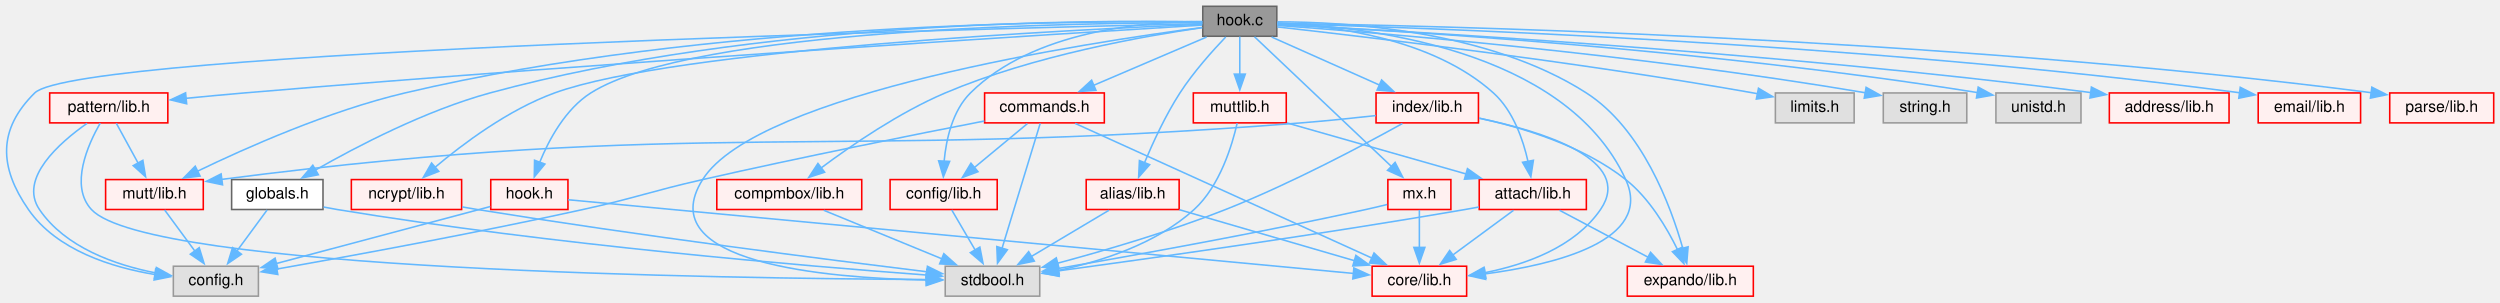
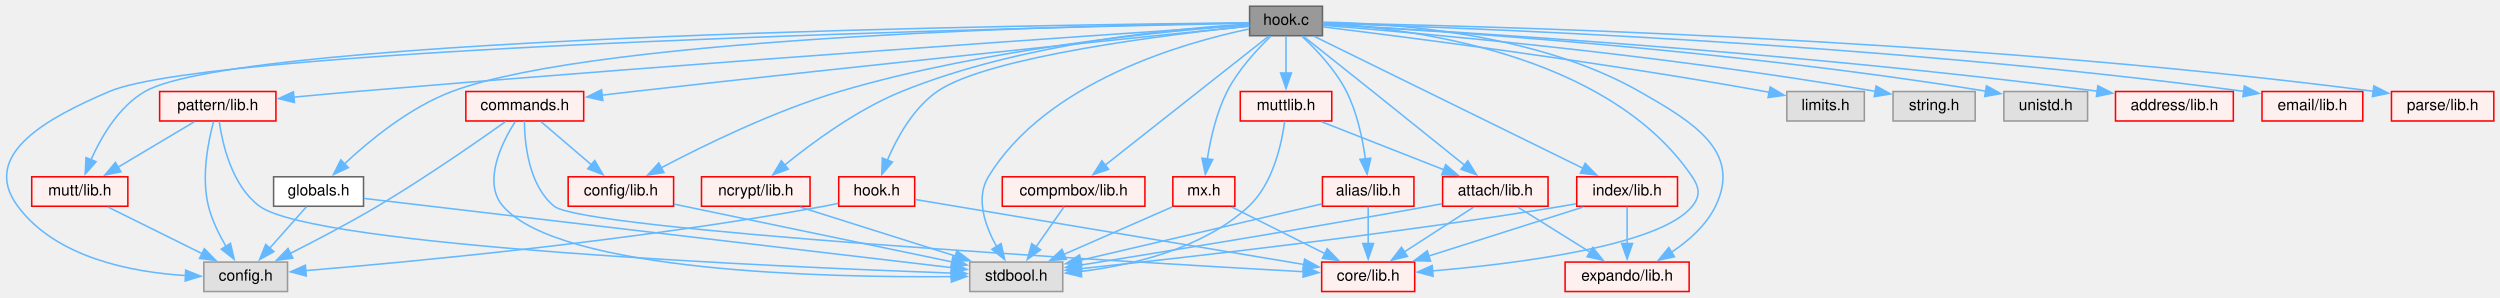
- <svg xmlns="http://www.w3.org/2000/svg" xmlns:xlink="http://www.w3.org/1999/xlink" width="1587pt" height="192pt" viewBox="0.00 0.00 1587.04 192.00">
+ <svg xmlns="http://www.w3.org/2000/svg" xmlns:xlink="http://www.w3.org/1999/xlink" width="1612pt" height="192pt" viewBox="0.00 0.00 1612.46 192.00">
  <g id="graph0" class="graph" transform="scale(1 1) rotate(0) translate(4 188)">
    <g id="node1" class="node">
      <g id="a_node1">
        <a xlink:title="Parse and execute user-defined hooks.">
-           <polygon fill="#999999" stroke="#666666" points="806.54,-184 759.54,-184 759.54,-165 806.54,-165 806.54,-184" />
-           <text text-anchor="middle" x="783.04" y="-172" font-family="Helvetica,sans-Serif" font-size="10.00">hook.c</text>
+           <polygon fill="#999999" stroke="#666666" points="848.96,-184 801.96,-184 801.96,-165 848.96,-165 848.96,-184" />
+           <text text-anchor="middle" x="825.46" y="-172" font-family="Helvetica,sans-Serif" font-size="10.00">hook.c</text>
        </a>
      </g>
    </g>
    <g id="node2" class="node">
      <g id="a_node2">
        <a xlink:title=" ">
-           <polygon fill="#e0e0e0" stroke="#999999" points="160.04,-19 106.04,-19 106.04,0 160.04,0 160.04,-19" />
-           <text text-anchor="middle" x="133.04" y="-7" font-family="Helvetica,sans-Serif" font-size="10.00">config.h</text>
+           <polygon fill="#e0e0e0" stroke="#999999" points="181.46,-19 127.46,-19 127.46,0 181.46,0 181.46,-19" />
+           <text text-anchor="middle" x="154.46" y="-7" font-family="Helvetica,sans-Serif" font-size="10.00">config.h</text>
        </a>
      </g>
    </g>
    <g id="edge1" class="edge">
-       <path fill="none" stroke="#63b8ff" d="M759.39,-172.99C633.33,-170.18 45.11,-155.67 18.04,-129 -5.41,-105.88 -4.73,-82.06 14.04,-55 32.03,-29.07 67.08,-18.23 94.5,-13.7" />
-       <polygon fill="#63b8ff" stroke="#63b8ff" points="94.8,-17.19 104.21,-12.34 93.82,-10.26 94.8,-17.19" />
+       <path fill="none" stroke="#63b8ff" d="M801.5,-173.06C680.04,-170.69 135.4,-158.51 66.46,-129 27.79,-112.45 -17.6,-88.78 7.46,-55 32.23,-21.62 81.34,-12.39 115.96,-10.28" />
+       <polygon fill="#63b8ff" stroke="#63b8ff" points="115.74,-13.79 125.58,-9.87 115.44,-6.8 115.74,-13.79" />
    </g>
    <g id="node3" class="node">
      <g id="a_node3">
        <a xlink:title=" ">
-           <polygon fill="#e0e0e0" stroke="#999999" points="1173.04,-129 1123.04,-129 1123.04,-110 1173.04,-110 1173.04,-129" />
-           <text text-anchor="middle" x="1148.04" y="-117" font-family="Helvetica,sans-Serif" font-size="10.00">limits.h</text>
+           <polygon fill="#e0e0e0" stroke="#999999" points="1198.46,-129 1148.46,-129 1148.46,-110 1198.46,-110 1198.46,-129" />
+           <text text-anchor="middle" x="1173.46" y="-117" font-family="Helvetica,sans-Serif" font-size="10.00">limits.h</text>
        </a>
      </g>
    </g>
    <g id="edge2" class="edge">
-       <path fill="none" stroke="#63b8ff" d="M806.87,-170.9C860.85,-164.87 996.55,-148.91 1109.04,-129 1110.03,-128.83 1111.03,-128.64 1112.03,-128.46" />
-       <polygon fill="#63b8ff" stroke="#63b8ff" points="1112.32,-131.97 1121.44,-126.58 1110.95,-125.1 1112.32,-131.97" />
+       <path fill="none" stroke="#63b8ff" d="M849.2,-170.67C901.12,-164.35 1028.59,-148.14 1134.46,-129 1135.45,-128.82 1136.44,-128.64 1137.45,-128.45" />
+       <polygon fill="#63b8ff" stroke="#63b8ff" points="1137.74,-131.96 1146.86,-126.55 1136.36,-125.1 1137.74,-131.96" />
    </g>
    <g id="node4" class="node">
      <g id="a_node4">
        <a xlink:title=" ">
-           <polygon fill="#e0e0e0" stroke="#999999" points="656.04,-19 596.04,-19 596.04,0 656.04,0 656.04,-19" />
-           <text text-anchor="middle" x="626.04" y="-7" font-family="Helvetica,sans-Serif" font-size="10.00">stdbool.h</text>
+           <polygon fill="#e0e0e0" stroke="#999999" points="681.46,-19 621.46,-19 621.46,0 681.46,0 681.46,-19" />
+           <text text-anchor="middle" x="651.46" y="-7" font-family="Helvetica,sans-Serif" font-size="10.00">stdbool.h</text>
        </a>
      </g>
    </g>
    <g id="edge3" class="edge">
-       <path fill="none" stroke="#63b8ff" d="M759.12,-170.56C687.38,-161.17 476.86,-129.24 442.04,-74 408.63,-20.98 520.19,-11.45 584.22,-10.23" />
-       <polygon fill="#63b8ff" stroke="#63b8ff" points="584.1,-13.73 594.06,-10.11 584.02,-6.73 584.1,-13.73" />
+       <path fill="none" stroke="#63b8ff" d="M801.48,-169.29C758.8,-160.37 670.62,-135.11 633.46,-74 625.01,-60.09 631.47,-42.07 638.91,-28.78" />
+       <polygon fill="#63b8ff" stroke="#63b8ff" points="641.69,-30.93 644.01,-20.59 635.75,-27.23 641.69,-30.93" />
    </g>
    <g id="node5" class="node">
      <g id="a_node5">
        <a xlink:title=" ">
-           <polygon fill="#e0e0e0" stroke="#999999" points="1244.54,-129 1191.54,-129 1191.54,-110 1244.54,-110 1244.54,-129" />
-           <text text-anchor="middle" x="1218.04" y="-117" font-family="Helvetica,sans-Serif" font-size="10.00">string.h</text>
+           <polygon fill="#e0e0e0" stroke="#999999" points="1269.96,-129 1216.96,-129 1216.96,-110 1269.96,-110 1269.96,-129" />
+           <text text-anchor="middle" x="1243.46" y="-117" font-family="Helvetica,sans-Serif" font-size="10.00">string.h</text>
        </a>
      </g>
    </g>
    <g id="edge4" class="edge">
-       <path fill="none" stroke="#63b8ff" d="M807.02,-171.84C867.73,-167.43 1032.59,-154.11 1180.32,-129.08" />
-       <polygon fill="#63b8ff" stroke="#63b8ff" points="1180.63,-132.57 1189.89,-127.43 1179.44,-125.68 1180.63,-132.57" />
+       <path fill="none" stroke="#63b8ff" d="M849.29,-171.69C908.06,-167.02 1064.75,-153.35 1205.81,-129.08" />
+       <polygon fill="#63b8ff" stroke="#63b8ff" points="1206.06,-132.59 1215.31,-127.42 1204.85,-125.69 1206.06,-132.59" />
    </g>
    <g id="node6" class="node">
      <g id="a_node6">
        <a xlink:title=" ">
-           <polygon fill="#e0e0e0" stroke="#999999" points="1317.04,-129 1263.04,-129 1263.04,-110 1317.04,-110 1317.04,-129" />
-           <text text-anchor="middle" x="1290.04" y="-117" font-family="Helvetica,sans-Serif" font-size="10.00">unistd.h</text>
+           <polygon fill="#e0e0e0" stroke="#999999" points="1342.46,-129 1288.46,-129 1288.46,-110 1342.46,-110 1342.46,-129" />
+           <text text-anchor="middle" x="1315.46" y="-117" font-family="Helvetica,sans-Serif" font-size="10.00">unistd.h</text>
        </a>
      </g>
    </g>
    <g id="edge5" class="edge">
-       <path fill="none" stroke="#63b8ff" d="M806.96,-172.41C874.97,-169.05 1075.39,-157.46 1251.32,-129.23" />
-       <polygon fill="#63b8ff" stroke="#63b8ff" points="1251.8,-132.7 1261.11,-127.63 1250.68,-125.79 1251.8,-132.7" />
+       <path fill="none" stroke="#63b8ff" d="M849.24,-172.3C915.45,-168.71 1107.68,-156.68 1276.91,-129.21" />
+       <polygon fill="#63b8ff" stroke="#63b8ff" points="1277.23,-132.71 1286.53,-127.63 1276.09,-125.8 1277.23,-132.71" />
    </g>
    <g id="node7" class="node">
      <g id="a_node7">
        <a xlink:href="mutt_2lib_8h.html" target="_top" xlink:title="Convenience wrapper for the library headers.">
-           <polygon fill="#fff0f0" stroke="red" points="125.04,-74 63.04,-74 63.04,-55 125.04,-55 125.04,-74" />
-           <text text-anchor="middle" x="94.04" y="-62" font-family="Helvetica,sans-Serif" font-size="10.00">mutt/lib.h</text>
+           <polygon fill="#fff0f0" stroke="red" points="78.46,-74 16.46,-74 16.46,-55 78.46,-55 78.46,-74" />
+           <text text-anchor="middle" x="47.46" y="-62" font-family="Helvetica,sans-Serif" font-size="10.00">mutt/lib.h</text>
        </a>
      </g>
    </g>
    <g id="edge6" class="edge">
-       <path fill="none" stroke="#63b8ff" d="M759.14,-173.98C683.69,-174.99 444.24,-174.14 253.04,-129 204.91,-117.64 152.18,-94.22 121.16,-79.22" />
-       <polygon fill="#63b8ff" stroke="#63b8ff" points="123.02,-76.23 112.5,-74.96 119.93,-82.51 123.02,-76.23" />
+       <path fill="none" stroke="#63b8ff" d="M801.69,-173.31C682.41,-172.22 152.38,-165.31 89.46,-129 72.66,-119.3 61.32,-99.85 54.7,-85.02" />
+       <polygon fill="#63b8ff" stroke="#63b8ff" points="57.96,-83.75 50.96,-75.79 51.47,-86.38 57.96,-83.75" />
    </g>
    <g id="node8" class="node">
      <g id="a_node8">
        <a xlink:href="address_2lib_8h.html" target="_top" xlink:title="Email Address Handling.">
-           <polygon fill="#fff0f0" stroke="red" points="1411.04,-129 1335.04,-129 1335.04,-110 1411.04,-110 1411.04,-129" />
-           <text text-anchor="middle" x="1373.04" y="-117" font-family="Helvetica,sans-Serif" font-size="10.00">address/lib.h</text>
+           <polygon fill="#fff0f0" stroke="red" points="1436.46,-129 1360.46,-129 1360.46,-110 1436.46,-110 1436.46,-129" />
+           <text text-anchor="middle" x="1398.46" y="-117" font-family="Helvetica,sans-Serif" font-size="10.00">address/lib.h</text>
        </a>
      </g>
    </g>
    <g id="edge8" class="edge">
-       <path fill="none" stroke="#63b8ff" d="M806.95,-172.37C881.66,-168.67 1117.55,-155.67 1323.29,-129.24" />
-       <polygon fill="#63b8ff" stroke="#63b8ff" points="1323.65,-132.72 1333.12,-127.96 1322.75,-125.78 1323.65,-132.72" />
+       <path fill="none" stroke="#63b8ff" d="M849.4,-172.28C922.59,-168.39 1149.97,-155.04 1348.79,-129.23" />
+       <polygon fill="#63b8ff" stroke="#63b8ff" points="1349.07,-132.73 1358.53,-127.95 1348.16,-125.78 1349.07,-132.73" />
    </g>
    <g id="node9" class="node">
      <g id="a_node9">
        <a xlink:href="config_2lib_8h.html" target="_top" xlink:title="Convenience wrapper for the config headers.">
-           <polygon fill="#fff0f0" stroke="red" points="629.04,-74 561.04,-74 561.04,-55 629.04,-55 629.04,-74" />
-           <text text-anchor="middle" x="595.04" y="-62" font-family="Helvetica,sans-Serif" font-size="10.00">config/lib.h</text>
+           <polygon fill="#fff0f0" stroke="red" points="430.46,-74 362.46,-74 362.46,-55 430.46,-55 430.46,-74" />
+           <text text-anchor="middle" x="396.46" y="-62" font-family="Helvetica,sans-Serif" font-size="10.00">config/lib.h</text>
        </a>
      </g>
    </g>
    <g id="edge9" class="edge">
-       <path fill="none" stroke="#63b8ff" d="M759.28,-174.36C722.53,-174.33 651.99,-168.66 612.04,-129 600.64,-117.67 596.64,-99.58 595.34,-85.6" />
-       <polygon fill="#63b8ff" stroke="#63b8ff" points="598.85,-85.56 594.86,-75.74 591.86,-85.9 598.85,-85.56" />
+       <path fill="none" stroke="#63b8ff" d="M801.47,-171.99C751.45,-168.35 632.78,-157.26 537.46,-129 495.65,-116.6 450.13,-94.37 422.44,-79.78" />
+       <polygon fill="#63b8ff" stroke="#63b8ff" points="424.21,-76.76 413.74,-75.13 420.91,-82.93 424.21,-76.76" />
    </g>
    <g id="node10" class="node">
      <g id="a_node10">
        <a xlink:href="email_2lib_8h.html" target="_top" xlink:title="Structs that make up an email.">
-           <polygon fill="#fff0f0" stroke="red" points="1494.54,-129 1429.54,-129 1429.54,-110 1494.54,-110 1494.54,-129" />
-           <text text-anchor="middle" x="1462.04" y="-117" font-family="Helvetica,sans-Serif" font-size="10.00">email/lib.h</text>
+           <polygon fill="#fff0f0" stroke="red" points="1519.96,-129 1454.96,-129 1454.96,-110 1519.96,-110 1519.96,-129" />
+           <text text-anchor="middle" x="1487.46" y="-117" font-family="Helvetica,sans-Serif" font-size="10.00">email/lib.h</text>
        </a>
      </g>
    </g>
    <g id="edge11" class="edge">
-       <path fill="none" stroke="#63b8ff" d="M806.87,-172.95C889.78,-170.81 1173.44,-161.52 1417.86,-129.1" />
-       <polygon fill="#63b8ff" stroke="#63b8ff" points="1418.15,-132.59 1427.6,-127.79 1417.22,-125.65 1418.15,-132.59" />
+       <path fill="none" stroke="#63b8ff" d="M849.23,-172.89C930.61,-170.57 1205.72,-160.84 1443.23,-129.11" />
+       <polygon fill="#63b8ff" stroke="#63b8ff" points="1443.57,-132.6 1453.01,-127.79 1442.64,-125.66 1443.57,-132.6" />
    </g>
    <g id="node11" class="node">
      <g id="a_node11">
        <a xlink:href="core_2lib_8h.html" target="_top" xlink:title="Convenience wrapper for the core headers.">
-           <polygon fill="#fff0f0" stroke="red" points="927.04,-19 867.04,-19 867.04,0 927.04,0 927.04,-19" />
-           <text text-anchor="middle" x="897.04" y="-7" font-family="Helvetica,sans-Serif" font-size="10.00">core/lib.h</text>
+           <polygon fill="#fff0f0" stroke="red" points="908.46,-19 848.46,-19 848.46,0 908.46,0 908.46,-19" />
+           <text text-anchor="middle" x="878.46" y="-7" font-family="Helvetica,sans-Serif" font-size="10.00">core/lib.h</text>
        </a>
      </g>
    </g>
    <g id="edge12" class="edge">
-       <path fill="none" stroke="#63b8ff" d="M806.78,-173.31C860.46,-171.37 989.54,-157.86 1028.04,-74 1045.85,-35.23 983.21,-19.98 938.48,-14.09" />
-       <polygon fill="#63b8ff" stroke="#63b8ff" points="939.12,-10.64 928.77,-12.93 938.29,-17.59 939.12,-10.64" />
+       <path fill="none" stroke="#63b8ff" d="M849.35,-172.88C903.01,-170.05 1032.72,-154.75 1087.46,-74 1092.2,-67.01 1092.77,-61.56 1087.46,-55 1066.8,-29.48 974.79,-17.98 919.97,-13.31" />
+       <polygon fill="#63b8ff" stroke="#63b8ff" points="920.31,-9.82 910.06,-12.51 919.75,-16.8 920.31,-9.82" />
    </g>
    <g id="node12" class="node">
      <g id="a_node12">
        <a xlink:href="alias_2lib_8h.html" target="_top" xlink:title="Email Aliases.">
-           <polygon fill="#fff0f0" stroke="red" points="744.54,-74 685.54,-74 685.54,-55 744.54,-55 744.54,-74" />
-           <text text-anchor="middle" x="715.04" y="-62" font-family="Helvetica,sans-Serif" font-size="10.00">alias/lib.h</text>
+           <polygon fill="#fff0f0" stroke="red" points="907.96,-74 848.96,-74 848.96,-55 907.96,-55 907.96,-74" />
+           <text text-anchor="middle" x="878.46" y="-62" font-family="Helvetica,sans-Serif" font-size="10.00">alias/lib.h</text>
        </a>
      </g>
    </g>
    <g id="edge13" class="edge">
-       <path fill="none" stroke="#63b8ff" d="M774.12,-164.53C765.88,-155.92 753.65,-142.31 745.04,-129 735.92,-114.89 727.92,-97.57 722.49,-84.58" />
-       <polygon fill="#63b8ff" stroke="#63b8ff" points="725.81,-83.46 718.82,-75.5 719.32,-86.08 725.81,-83.46" />
+       <path fill="none" stroke="#63b8ff" d="M835.7,-164.66C844.66,-156.35 857.32,-143.12 864.46,-129 871.34,-115.4 874.86,-98.49 876.65,-85.53" />
+       <polygon fill="#63b8ff" stroke="#63b8ff" points="880.11,-86 877.75,-75.68 873.16,-85.23 880.11,-86" />
    </g>
    <g id="node13" class="node">
      <g id="a_node13">
        <a xlink:href="hook_8h.html" target="_top" xlink:title="Parse and execute user-defined hooks.">
-           <polygon fill="#fff0f0" stroke="red" points="356.54,-74 307.54,-74 307.54,-55 356.54,-55 356.54,-74" />
-           <text text-anchor="middle" x="332.04" y="-62" font-family="Helvetica,sans-Serif" font-size="10.00">hook.h</text>
+           <polygon fill="#fff0f0" stroke="red" points="585.96,-74 536.96,-74 536.96,-55 585.96,-55 585.96,-74" />
+           <text text-anchor="middle" x="561.46" y="-62" font-family="Helvetica,sans-Serif" font-size="10.00">hook.h</text>
        </a>
      </g>
    </g>
    <g id="edge16" class="edge">
-       <path fill="none" stroke="#63b8ff" d="M759.21,-173.62C681.44,-173.61 436.26,-170.23 371.04,-129 354.99,-118.85 344.53,-99.47 338.52,-84.78" />
-       <polygon fill="#63b8ff" stroke="#63b8ff" points="341.91,-83.85 335.16,-75.68 335.34,-86.28 341.91,-83.85" />
+       <path fill="none" stroke="#63b8ff" d="M801.8,-171.23C750.91,-165.96 632.99,-151.62 600.46,-129 584.87,-118.16 574.34,-98.88 568.19,-84.4" />
+       <polygon fill="#63b8ff" stroke="#63b8ff" points="571.61,-83.53 564.73,-75.48 565.08,-86.07 571.61,-83.53" />
    </g>
    <g id="node14" class="node">
      <g id="a_node14">
        <a xlink:href="attach_2lib_8h.html" target="_top" xlink:title="GUI display the mailboxes in a side panel.">
-           <polygon fill="#fff0f0" stroke="red" points="1003.04,-74 935.04,-74 935.04,-55 1003.04,-55 1003.04,-74" />
-           <text text-anchor="middle" x="969.04" y="-62" font-family="Helvetica,sans-Serif" font-size="10.00">attach/lib.h</text>
+           <polygon fill="#fff0f0" stroke="red" points="994.46,-74 926.46,-74 926.46,-55 994.46,-55 994.46,-74" />
+           <text text-anchor="middle" x="960.46" y="-62" font-family="Helvetica,sans-Serif" font-size="10.00">attach/lib.h</text>
        </a>
      </g>
    </g>
    <g id="edge19" class="edge">
-       <path fill="none" stroke="#63b8ff" d="M806.93,-173.29C841.41,-171.73 905.24,-163.91 944.04,-129 956.58,-117.72 962.9,-99.36 966.05,-85.27" />
-       <polygon fill="#63b8ff" stroke="#63b8ff" points="969.43,-86.24 967.8,-75.77 962.54,-84.97 969.43,-86.24" />
+       <path fill="none" stroke="#63b8ff" d="M836.63,-164.65C847.95,-155.69 865.94,-141.4 881.46,-129 901.61,-112.9 924.59,-94.42 940.54,-81.56" />
+       <polygon fill="#63b8ff" stroke="#63b8ff" points="942.72,-84.3 948.31,-75.3 938.33,-78.85 942.72,-84.3" />
    </g>
    <g id="node15" class="node">
      <g id="a_node15">
        <a xlink:href="expando_2lib_8h.html" target="_top" xlink:title="Parse Expando string.">
-           <polygon fill="#fff0f0" stroke="red" points="1109.04,-19 1029.04,-19 1029.04,0 1109.04,0 1109.04,-19" />
-           <text text-anchor="middle" x="1069.04" y="-7" font-family="Helvetica,sans-Serif" font-size="10.00">expando/lib.h</text>
+           <polygon fill="#fff0f0" stroke="red" points="1085.46,-19 1005.46,-19 1005.46,0 1085.46,0 1085.46,-19" />
+           <text text-anchor="middle" x="1045.46" y="-7" font-family="Helvetica,sans-Serif" font-size="10.00">expando/lib.h</text>
        </a>
      </g>
    </g>
    <g id="edge25" class="edge">
-       <path fill="none" stroke="#63b8ff" d="M806.95,-174.13C849.73,-174.14 940.74,-169 1003.04,-129 1038.44,-106.27 1056.58,-57.56 1064.3,-30.2" />
-       <polygon fill="#63b8ff" stroke="#63b8ff" points="1067.63,-31.32 1066.76,-20.76 1060.85,-29.55 1067.63,-31.32" />
+       <path fill="none" stroke="#63b8ff" d="M849.15,-173.73C892.56,-173.14 986.53,-167.13 1053.46,-129 1087.73,-109.47 1119.76,-90.45 1102.46,-55 1096.43,-42.65 1085.14,-32.72 1074.18,-25.41" />
+       <polygon fill="#63b8ff" stroke="#63b8ff" points="1076.03,-22.43 1065.67,-20.21 1072.38,-28.41 1076.03,-22.43" />
    </g>
    <g id="node16" class="node">
      <g id="a_node16">
        <a xlink:href="compmbox_2lib_8h.html" target="_top" xlink:title="Compressed mbox local mailbox type.">
-           <polygon fill="#fff0f0" stroke="red" points="543.04,-74 451.04,-74 451.04,-55 543.04,-55 543.04,-74" />
-           <text text-anchor="middle" x="497.04" y="-62" font-family="Helvetica,sans-Serif" font-size="10.00">compmbox/lib.h</text>
+           <polygon fill="#fff0f0" stroke="red" points="734.46,-74 642.46,-74 642.46,-55 734.46,-55 734.46,-74" />
+           <text text-anchor="middle" x="688.46" y="-62" font-family="Helvetica,sans-Serif" font-size="10.00">compmbox/lib.h</text>
        </a>
      </g>
    </g>
    <g id="edge23" class="edge">
-       <path fill="none" stroke="#63b8ff" d="M759.21,-170.45C722.87,-165.23 651.94,-152.76 596.04,-129 566.76,-116.55 536.44,-95.73 517.2,-81.34" />
-       <polygon fill="#63b8ff" stroke="#63b8ff" points="519.49,-78.68 509.42,-75.4 515.24,-84.25 519.49,-78.68" />
+       <path fill="none" stroke="#63b8ff" d="M814.25,-164.66C791.17,-146.47 738.06,-104.6 708.77,-81.51" />
+       <polygon fill="#63b8ff" stroke="#63b8ff" points="711.04,-78.84 701.02,-75.4 706.7,-84.34 711.04,-78.84" />
    </g>
    <g id="node17" class="node">
      <g id="a_node17">
        <a xlink:href="index_2lib_8h.html" target="_top" xlink:title="GUI manage the main index (list of emails)">
-           <polygon fill="#fff0f0" stroke="red" points="934.54,-129 869.54,-129 869.54,-110 934.54,-110 934.54,-129" />
-           <text text-anchor="middle" x="902.04" y="-117" font-family="Helvetica,sans-Serif" font-size="10.00">index/lib.h</text>
+           <polygon fill="#fff0f0" stroke="red" points="1077.96,-74 1012.96,-74 1012.96,-55 1077.96,-55 1077.96,-74" />
+           <text text-anchor="middle" x="1045.46" y="-62" font-family="Helvetica,sans-Serif" font-size="10.00">index/lib.h</text>
        </a>
      </g>
    </g>
    <g id="edge26" class="edge">
-       <path fill="none" stroke="#63b8ff" d="M803.23,-164.51C822.06,-156.12 850.41,-143.5 871.92,-133.92" />
-       <polygon fill="#63b8ff" stroke="#63b8ff" points="873.06,-137.24 880.77,-129.97 870.21,-130.85 873.06,-137.24" />
+       <path fill="none" stroke="#63b8ff" d="M843.47,-164.66C881.66,-145.91 971.05,-102.03 1017.04,-79.45" />
+       <polygon fill="#63b8ff" stroke="#63b8ff" points="1018.42,-82.68 1025.85,-75.13 1015.33,-76.39 1018.42,-82.68" />
    </g>
    <g id="node18" class="node">
      <g id="a_node18">
        <a xlink:href="ncrypt_2lib_8h.html" target="_top" xlink:title="API for encryption/signing of emails.">
-           <polygon fill="#fff0f0" stroke="red" points="289.04,-74 219.04,-74 219.04,-55 289.04,-55 289.04,-74" />
-           <text text-anchor="middle" x="254.04" y="-62" font-family="Helvetica,sans-Serif" font-size="10.00">ncrypt/lib.h</text>
-         </a>
-       </g>
-     </g>
-     <g id="edge31" class="edge">
-       <path fill="none" stroke="#63b8ff" d="M759.05,-172.58C679.44,-169.3 424.76,-156.83 348.04,-129 318.72,-118.36 289.7,-96.58 271.83,-81.52" />
-       <polygon fill="#63b8ff" stroke="#63b8ff" points="274.55,-79.24 264.7,-75.34 269.97,-84.53 274.55,-79.24" />
+           <polygon fill="#fff0f0" stroke="red" points="518.46,-74 448.46,-74 448.46,-55 518.46,-55 518.46,-74" />
+           <text text-anchor="middle" x="483.46" y="-62" font-family="Helvetica,sans-Serif" font-size="10.00">ncrypt/lib.h</text>
+         </a>
+       </g>
+     </g>
+     <g id="edge30" class="edge">
+       <path fill="none" stroke="#63b8ff" d="M801.66,-172.49C756.39,-169.88 655.48,-160.69 577.46,-129 548.72,-117.32 519.75,-95.97 501.72,-81.27" />
+       <polygon fill="#63b8ff" stroke="#63b8ff" points="504.43,-78.98 494.51,-75.25 499.95,-84.35 504.43,-78.98" />
    </g>
    <g id="node19" class="node">
      <g id="a_node19">
        <a xlink:href="parse_2lib_8h.html" target="_top" xlink:title="Text parsing functions.">
-           <polygon fill="#fff0f0" stroke="red" points="1579.04,-129 1513.04,-129 1513.04,-110 1579.04,-110 1579.04,-129" />
-           <text text-anchor="middle" x="1546.04" y="-117" font-family="Helvetica,sans-Serif" font-size="10.00">parse/lib.h</text>
-         </a>
-       </g>
-     </g>
-     <g id="edge33" class="edge">
-       <path fill="none" stroke="#63b8ff" d="M806.81,-173.22C896.48,-171.93 1222.97,-164.97 1501.51,-129.14" />
-       <polygon fill="#63b8ff" stroke="#63b8ff" points="1501.68,-132.65 1511.14,-127.89 1500.77,-125.71 1501.68,-132.65" />
+           <polygon fill="#fff0f0" stroke="red" points="1604.46,-129 1538.46,-129 1538.46,-110 1604.46,-110 1604.46,-129" />
+           <text text-anchor="middle" x="1571.46" y="-117" font-family="Helvetica,sans-Serif" font-size="10.00">parse/lib.h</text>
+         </a>
+       </g>
+     </g>
+     <g id="edge32" class="edge">
+       <path fill="none" stroke="#63b8ff" d="M849.28,-173.17C937.66,-171.71 1255.33,-164.27 1526.8,-129.16" />
+       <polygon fill="#63b8ff" stroke="#63b8ff" points="1527.1,-132.65 1536.56,-127.88 1526.19,-125.71 1527.1,-132.65" />
    </g>
    <g id="node20" class="node">
      <g id="a_node20">
        <a xlink:href="pattern_2lib_8h.html" target="_top" xlink:title="Match patterns to emails.">
-           <polygon fill="#fff0f0" stroke="red" points="102.54,-129 27.54,-129 27.54,-110 102.54,-110 102.54,-129" />
-           <text text-anchor="middle" x="65.04" y="-117" font-family="Helvetica,sans-Serif" font-size="10.00">pattern/lib.h</text>
-         </a>
-       </g>
-     </g>
-     <g id="edge34" class="edge">
-       <path fill="none" stroke="#63b8ff" d="M759.21,-172.06C675.62,-166.98 388.06,-149.05 151.04,-129 139.03,-127.98 126.09,-126.77 113.99,-125.58" />
-       <polygon fill="#63b8ff" stroke="#63b8ff" points="114.5,-122.11 104.2,-124.6 113.81,-129.08 114.5,-122.11" />
+           <polygon fill="#fff0f0" stroke="red" points="173.96,-129 98.96,-129 98.96,-110 173.96,-110 173.96,-129" />
+           <text text-anchor="middle" x="136.46" y="-117" font-family="Helvetica,sans-Serif" font-size="10.00">pattern/lib.h</text>
+         </a>
+       </g>
+     </g>
+     <g id="edge33" class="edge">
+       <path fill="none" stroke="#63b8ff" d="M801.72,-171.92C720.97,-166.51 449.49,-148 225.46,-129 212.42,-127.89 198.32,-126.59 185.27,-125.35" />
+       <polygon fill="#63b8ff" stroke="#63b8ff" points="185.92,-121.9 175.63,-124.42 185.25,-128.86 185.92,-121.9" />
    </g>
    <g id="node21" class="node">
      <g id="a_node21">
        <a xlink:href="commands_8h.html" target="_top" xlink:title="Functions to parse commands in a config file.">
-           <polygon fill="#fff0f0" stroke="red" points="697.04,-129 621.04,-129 621.04,-110 697.04,-110 697.04,-129" />
-           <text text-anchor="middle" x="659.04" y="-117" font-family="Helvetica,sans-Serif" font-size="10.00">commands.h</text>
-         </a>
-       </g>
-     </g>
-     <g id="edge38" class="edge">
-       <path fill="none" stroke="#63b8ff" d="M762.01,-164.51C742.29,-156.08 712.58,-143.38 690.13,-133.79" />
-       <polygon fill="#63b8ff" stroke="#63b8ff" points="691.73,-130.66 681.16,-129.95 688.98,-137.1 691.73,-130.66" />
+           <polygon fill="#fff0f0" stroke="red" points="372.46,-129 296.46,-129 296.46,-110 372.46,-110 372.46,-129" />
+           <text text-anchor="middle" x="334.46" y="-117" font-family="Helvetica,sans-Serif" font-size="10.00">commands.h</text>
+         </a>
+       </g>
+     </g>
+     <g id="edge37" class="edge">
+       <path fill="none" stroke="#63b8ff" d="M801.71,-171.12C737.59,-164.67 555.63,-146.17 404.46,-129 397.92,-128.26 391.03,-127.45 384.23,-126.64" />
+       <polygon fill="#63b8ff" stroke="#63b8ff" points="384.81,-123.18 374.46,-125.46 383.97,-130.13 384.81,-123.18" />
    </g>
    <g id="node22" class="node">
      <g id="a_node22">
        <a xlink:href="globals_8h.html" target="_top" xlink:title="Global variables.">
-           <polygon fill="white" stroke="#666666" points="201.04,-74 143.04,-74 143.04,-55 201.04,-55 201.04,-74" />
-           <text text-anchor="middle" x="172.04" y="-62" font-family="Helvetica,sans-Serif" font-size="10.00">globals.h</text>
-         </a>
-       </g>
-     </g>
-     <g id="edge43" class="edge">
-       <path fill="none" stroke="#63b8ff" d="M759.25,-174.14C688.79,-175.44 475.59,-175 307.04,-129 266.2,-117.85 222.47,-95.05 196.19,-80.02" />
-       <polygon fill="#63b8ff" stroke="#63b8ff" points="198.09,-77.07 187.69,-75.06 194.57,-83.12 198.09,-77.07" />
+           <polygon fill="white" stroke="#666666" points="230.46,-74 172.46,-74 172.46,-55 230.46,-55 230.46,-74" />
+           <text text-anchor="middle" x="201.46" y="-62" font-family="Helvetica,sans-Serif" font-size="10.00">globals.h</text>
+         </a>
+       </g>
+     </g>
+     <g id="edge42" class="edge">
+       <path fill="none" stroke="#63b8ff" d="M801.64,-173.25C710.44,-172.03 383.75,-165.16 287.46,-129 260.19,-118.76 234.04,-97.21 217.88,-82.07" />
+       <polygon fill="#63b8ff" stroke="#63b8ff" points="220.69,-79.92 211.07,-75.48 215.82,-84.95 220.69,-79.92" />
    </g>
    <g id="node23" class="node">
      <g id="a_node23">
        <a xlink:href="muttlib_8h.html" target="_top" xlink:title="Some miscellaneous functions.">
-           <polygon fill="#fff0f0" stroke="red" points="812.54,-129 753.54,-129 753.54,-110 812.54,-110 812.54,-129" />
-           <text text-anchor="middle" x="783.04" y="-117" font-family="Helvetica,sans-Serif" font-size="10.00">muttlib.h</text>
-         </a>
-       </g>
-     </g>
-     <g id="edge46" class="edge">
-       <path fill="none" stroke="#63b8ff" d="M783.04,-164.75C783.04,-158.27 783.04,-149.16 783.04,-140.9" />
-       <polygon fill="#63b8ff" stroke="#63b8ff" points="786.54,-140.96 783.04,-130.96 779.54,-140.96 786.54,-140.96" />
+           <polygon fill="#fff0f0" stroke="red" points="854.96,-129 795.96,-129 795.96,-110 854.96,-110 854.96,-129" />
+           <text text-anchor="middle" x="825.46" y="-117" font-family="Helvetica,sans-Serif" font-size="10.00">muttlib.h</text>
+         </a>
+       </g>
+     </g>
+     <g id="edge45" class="edge">
+       <path fill="none" stroke="#63b8ff" d="M825.46,-164.75C825.46,-158.27 825.46,-149.16 825.46,-140.9" />
+       <polygon fill="#63b8ff" stroke="#63b8ff" points="828.96,-140.96 825.46,-130.96 821.96,-140.96 828.96,-140.96" />
    </g>
    <g id="node24" class="node">
      <g id="a_node24">
        <a xlink:href="mx_8h.html" target="_top" xlink:title="API for mailboxes.">
-           <polygon fill="#fff0f0" stroke="red" points="917.04,-74 877.04,-74 877.04,-55 917.04,-55 917.04,-74" />
-           <text text-anchor="middle" x="897.04" y="-62" font-family="Helvetica,sans-Serif" font-size="10.00">mx.h</text>
-         </a>
-       </g>
+           <polygon fill="#fff0f0" stroke="red" points="792.46,-74 752.46,-74 752.46,-55 792.46,-55 792.46,-74" />
+           <text text-anchor="middle" x="772.46" y="-62" font-family="Helvetica,sans-Serif" font-size="10.00">mx.h</text>
+         </a>
+       </g>
+     </g>
+     <g id="edge48" class="edge">
+       <path fill="none" stroke="#63b8ff" d="M815.54,-164.58C806.85,-156.22 794.54,-142.95 787.46,-129 780.54,-115.36 776.75,-98.45 774.71,-85.51" />
+       <polygon fill="#63b8ff" stroke="#63b8ff" points="778.19,-85.11 773.4,-75.66 771.25,-86.03 778.19,-85.11" />
+     </g>
+     <g id="edge7" class="edge">
+       <path fill="none" stroke="#63b8ff" d="M65.61,-54.51C82.24,-46.27 107.11,-33.96 126.31,-24.45" />
+       <polygon fill="#63b8ff" stroke="#63b8ff" points="127.81,-27.6 135.22,-20.03 124.71,-21.33 127.81,-27.6" />
+     </g>
+     <g id="edge10" class="edge">
+       <path fill="none" stroke="#63b8ff" d="M430.85,-56.35C477.39,-46.68 560.32,-29.44 610.17,-19.08" />
+       <polygon fill="#63b8ff" stroke="#63b8ff" points="610.63,-22.56 619.7,-17.1 609.2,-15.71 610.63,-22.56" />
+     </g>
+     <g id="edge14" class="edge">
+       <path fill="none" stroke="#63b8ff" d="M848.79,-56.57C808.99,-47.28 738.12,-30.73 693.02,-20.2" />
+       <polygon fill="#63b8ff" stroke="#63b8ff" points="693.88,-16.81 683.34,-17.94 692.29,-23.63 693.88,-16.81" />
+     </g>
+     <g id="edge15" class="edge">
+       <path fill="none" stroke="#63b8ff" d="M878.46,-54.75C878.46,-48.27 878.46,-39.16 878.46,-30.9" />
+       <polygon fill="#63b8ff" stroke="#63b8ff" points="881.96,-30.96 878.46,-20.96 874.96,-30.96 881.96,-30.96" />
+     </g>
+     <g id="edge17" class="edge">
+       <path fill="none" stroke="#63b8ff" d="M536.66,-56.91C533.57,-56.21 530.45,-55.55 527.46,-55 406.45,-32.75 261.21,-19.12 193.18,-13.5" />
+       <polygon fill="#63b8ff" stroke="#63b8ff" points="193.54,-10.02 183.29,-12.69 192.98,-16.99 193.54,-10.02" />
+     </g>
+     <g id="edge18" class="edge">
+       <path fill="none" stroke="#63b8ff" d="M586.34,-59.34C640.59,-50.27 770.02,-28.63 836.89,-17.45" />
+       <polygon fill="#63b8ff" stroke="#63b8ff" points="837.45,-20.91 846.74,-15.8 836.29,-14 837.45,-20.91" />
+     </g>
+     <g id="edge20" class="edge">
+       <path fill="none" stroke="#63b8ff" d="M926.21,-56.64C923.25,-56.07 920.31,-55.52 917.46,-55 838.24,-40.55 745.4,-25.43 693,-17.06" />
+       <polygon fill="#63b8ff" stroke="#63b8ff" points="693.75,-13.64 683.32,-15.52 692.65,-20.55 693.75,-13.64" />
+     </g>
+     <g id="edge21" class="edge">
+       <path fill="none" stroke="#63b8ff" d="M946.55,-54.51C934.23,-46.54 915.99,-34.75 901.49,-25.38" />
+       <polygon fill="#63b8ff" stroke="#63b8ff" points="903.74,-22.67 893.44,-20.18 899.94,-28.55 903.74,-22.67" />
+     </g>
+     <g id="edge22" class="edge">
+       <path fill="none" stroke="#63b8ff" d="M974.88,-54.51C987.66,-46.54 1006.56,-34.75 1021.59,-25.38" />
+       <polygon fill="#63b8ff" stroke="#63b8ff" points="1023.34,-28.42 1029.97,-20.16 1019.63,-22.48 1023.34,-28.42" />
+     </g>
+     <g id="edge24" class="edge">
+       <path fill="none" stroke="#63b8ff" d="M682.35,-54.75C677.45,-47.73 670.41,-37.64 664.29,-28.87" />
+       <polygon fill="#63b8ff" stroke="#63b8ff" points="667.16,-26.88 658.57,-20.68 661.43,-30.89 667.16,-26.88" />
+     </g>
+     <g id="edge27" class="edge">
+       <path fill="none" stroke="#63b8ff" d="M1012.49,-56.59C1009.44,-56.02 1006.4,-55.48 1003.46,-55 891.65,-36.64 758.77,-21.69 692.84,-14.73" />
+       <polygon fill="#63b8ff" stroke="#63b8ff" points="693.52,-11.28 683.21,-13.72 692.79,-18.24 693.52,-11.28" />
+     </g>
+     <g id="edge28" class="edge">
+       <path fill="none" stroke="#63b8ff" d="M1017.13,-54.51C989.7,-45.8 947.88,-32.53 917.34,-22.84" />
+       <polygon fill="#63b8ff" stroke="#63b8ff" points="918.68,-19.59 908.09,-19.9 916.57,-26.27 918.68,-19.59" />
+     </g>
+     <g id="edge29" class="edge">
+       <path fill="none" stroke="#63b8ff" d="M1045.46,-54.75C1045.46,-48.27 1045.46,-39.16 1045.46,-30.9" />
+       <polygon fill="#63b8ff" stroke="#63b8ff" points="1048.96,-30.96 1045.46,-20.96 1041.96,-30.96 1048.96,-30.96" />
+     </g>
+     <g id="edge31" class="edge">
+       <path fill="none" stroke="#63b8ff" d="M511.96,-54.51C539.56,-45.8 581.62,-32.53 612.35,-22.84" />
+       <polygon fill="#63b8ff" stroke="#63b8ff" points="613.18,-26.25 621.66,-19.9 611.07,-19.57 613.18,-26.25" />
+     </g>
+     <g id="edge34" class="edge">
+       <path fill="none" stroke="#63b8ff" d="M133.79,-109.73C130.42,-97.35 125.64,-74.11 130.46,-55 132.74,-45.98 137.25,-36.79 141.75,-29.13" />
+       <polygon fill="#63b8ff" stroke="#63b8ff" points="144.65,-31.08 147.06,-20.77 138.74,-27.33 144.65,-31.08" />
+     </g>
+     <g id="edge35" class="edge">
+       <path fill="none" stroke="#63b8ff" d="M137.37,-109.8C139.36,-95.7 145.46,-68.12 163.46,-55 199.16,-28.98 498.11,-15.89 609.69,-11.88" />
+       <polygon fill="#63b8ff" stroke="#63b8ff" points="609.73,-15.38 619.6,-11.53 609.49,-8.38 609.73,-15.38" />
+     </g>
+     <g id="edge36" class="edge">
+       <path fill="none" stroke="#63b8ff" d="M121.36,-109.51C107.86,-101.47 87.81,-89.53 72,-80.11" />
+       <polygon fill="#63b8ff" stroke="#63b8ff" points="74.02,-77.24 63.64,-75.13 70.44,-83.26 74.02,-77.24" />
+     </g>
+     <g id="edge38" class="edge">
+       <path fill="none" stroke="#63b8ff" d="M322.14,-109.64C304.28,-96.95 270,-73.13 239.46,-55 221.13,-44.12 199.89,-33 183.22,-24.59" />
+       <polygon fill="#63b8ff" stroke="#63b8ff" points="184.87,-21.51 174.36,-20.17 181.75,-27.77 184.87,-21.51" />
+     </g>
+     <g id="edge39" class="edge">
+       <path fill="none" stroke="#63b8ff" d="M328.24,-109.53C319.72,-96.04 306.94,-70.47 320.46,-55 357.62,-12.52 529.68,-8.91 609.98,-9.62" />
+       <polygon fill="#63b8ff" stroke="#63b8ff" points="609.58,-13.12 619.62,-9.74 609.66,-6.12 609.58,-13.12" />
+     </g>
+     <g id="edge40" class="edge">
+       <path fill="none" stroke="#63b8ff" d="M344.98,-109.51C353.85,-101.93 366.77,-90.88 377.45,-81.75" />
+       <polygon fill="#63b8ff" stroke="#63b8ff" points="379.62,-84.5 384.95,-75.34 375.07,-79.18 379.62,-84.5" />
+     </g>
+     <g id="edge41" class="edge">
+       <path fill="none" stroke="#63b8ff" d="M334.22,-109.88C334.35,-95.9 336.85,-68.5 353.46,-55 372.16,-39.81 715.82,-19.47 836.78,-12.76" />
+       <polygon fill="#63b8ff" stroke="#63b8ff" points="836.79,-16.26 846.59,-12.22 836.41,-9.27 836.79,-16.26" />
+     </g>
+     <g id="edge43" class="edge">
+       <path fill="none" stroke="#63b8ff" d="M193.7,-54.75C187.28,-47.5 177.95,-36.98 170,-28.02" />
+       <polygon fill="#63b8ff" stroke="#63b8ff" points="172.65,-25.73 163.4,-20.57 167.41,-30.38 172.65,-25.73" />
+     </g>
+     <g id="edge44" class="edge">
+       <path fill="none" stroke="#63b8ff" d="M230.64,-60.06C308.18,-50.93 519.58,-26.03 609.78,-15.41" />
+       <polygon fill="#63b8ff" stroke="#63b8ff" points="610.15,-18.89 619.67,-14.24 609.33,-11.94 610.15,-18.89" />
+     </g>
+     <g id="edge46" class="edge">
+       <path fill="none" stroke="#63b8ff" d="M824.6,-109.76C822.79,-96.11 817.34,-69.76 801.46,-55 771.92,-27.54 726.18,-16.96 692.97,-12.92" />
+       <polygon fill="#63b8ff" stroke="#63b8ff" points="693.61,-9.47 683.3,-11.91 692.88,-16.43 693.61,-9.47" />
+     </g>
+     <g id="edge47" class="edge">
+       <path fill="none" stroke="#63b8ff" d="M848.36,-109.51C870.02,-101.01 902.77,-88.15 927.28,-78.53" />
+       <polygon fill="#63b8ff" stroke="#63b8ff" points="928.46,-81.82 936.49,-74.91 925.9,-75.31 928.46,-81.82" />
    </g>
    <g id="edge49" class="edge">
-       <path fill="none" stroke="#63b8ff" d="M792.37,-164.66C811.41,-146.62 855.01,-105.32 879.51,-82.12" />
-       <polygon fill="#63b8ff" stroke="#63b8ff" points="881.63,-84.92 886.49,-75.5 876.82,-79.84 881.63,-84.92" />
-     </g>
-     <g id="edge7" class="edge">
-       <path fill="none" stroke="#63b8ff" d="M100.48,-54.75C105.7,-47.66 113.23,-37.42 119.73,-28.59" />
-       <polygon fill="#63b8ff" stroke="#63b8ff" points="122.46,-30.79 125.57,-20.66 116.82,-26.64 122.46,-30.79" />
-     </g>
-     <g id="edge10" class="edge">
-       <path fill="none" stroke="#63b8ff" d="M600.16,-54.75C604.22,-47.81 610.04,-37.86 615.13,-29.16" />
-       <polygon fill="#63b8ff" stroke="#63b8ff" points="618.02,-31.15 620.05,-20.75 611.98,-27.61 618.02,-31.15" />
-     </g>
-     <g id="edge14" class="edge">
-       <path fill="none" stroke="#63b8ff" d="M699.95,-54.51C686.44,-46.47 666.39,-34.53 650.58,-25.11" />
-       <polygon fill="#63b8ff" stroke="#63b8ff" points="652.6,-22.24 642.22,-20.13 649.02,-28.26 652.6,-22.24" />
-     </g>
-     <g id="edge15" class="edge">
-       <path fill="none" stroke="#63b8ff" d="M744.69,-54.87C774.92,-46.06 822.05,-32.34 855.88,-22.49" />
-       <polygon fill="#63b8ff" stroke="#63b8ff" points="856.73,-25.89 865.35,-19.73 854.77,-19.17 856.73,-25.89" />
-     </g>
-     <g id="edge17" class="edge">
-       <path fill="none" stroke="#63b8ff" d="M307.24,-56.89C273.13,-47.81 211.4,-31.37 171.33,-20.7" />
-       <polygon fill="#63b8ff" stroke="#63b8ff" points="172.42,-17.37 161.86,-18.17 170.62,-24.13 172.42,-17.37" />
-     </g>
-     <g id="edge18" class="edge">
-       <path fill="none" stroke="#63b8ff" d="M356.68,-61.19C444.7,-52.93 744.22,-24.84 855.22,-14.42" />
-       <polygon fill="#63b8ff" stroke="#63b8ff" points="855.45,-17.92 865.07,-13.5 854.79,-10.95 855.45,-17.92" />
-     </g>
-     <g id="edge20" class="edge">
-       <path fill="none" stroke="#63b8ff" d="M934.8,-56.58C931.84,-56.03 928.89,-55.49 926.04,-55 834.06,-39.1 725.6,-23.88 667.6,-16.02" />
-       <polygon fill="#63b8ff" stroke="#63b8ff" points="668.23,-12.58 657.85,-14.71 667.3,-19.51 668.23,-12.58" />
-     </g>
-     <g id="edge21" class="edge">
-       <path fill="none" stroke="#63b8ff" d="M956.83,-54.51C946.22,-46.7 930.61,-35.21 918,-25.93" />
-       <polygon fill="#63b8ff" stroke="#63b8ff" points="920.42,-23.36 910.3,-20.26 916.27,-29 920.42,-23.36" />
-     </g>
-     <g id="edge22" class="edge">
-       <path fill="none" stroke="#63b8ff" d="M986.01,-54.51C1001.4,-46.35 1024.35,-34.19 1042.23,-24.71" />
-       <polygon fill="#63b8ff" stroke="#63b8ff" points="1043.8,-27.84 1050.99,-20.07 1040.52,-21.66 1043.8,-27.84" />
-     </g>
-     <g id="edge24" class="edge">
-       <path fill="none" stroke="#63b8ff" d="M518.93,-54.51C539.53,-46.04 570.63,-33.27 594.02,-23.66" />
-       <polygon fill="#63b8ff" stroke="#63b8ff" points="595.16,-26.97 603.08,-19.93 592.5,-20.5 595.16,-26.97" />
-     </g>
-     <g id="edge27" class="edge">
-       <path fill="none" stroke="#63b8ff" d="M886.27,-109.59C862.5,-96.41 815.8,-71.5 774.04,-55 738.75,-41.06 697.28,-28.94 667.23,-20.88" />
-       <polygon fill="#63b8ff" stroke="#63b8ff" points="668.34,-17.55 657.78,-18.38 666.55,-24.32 668.34,-17.55" />
-     </g>
-     <g id="edge28" class="edge">
-       <path fill="none" stroke="#63b8ff" d="M869.39,-114.63C854.9,-113.02 837.64,-111.24 822.04,-110 520.53,-86.11 439.59,-113.27 136.74,-74.13" />
-       <polygon fill="#63b8ff" stroke="#63b8ff" points="137.28,-70.67 126.91,-72.85 136.37,-77.61 137.28,-70.67" />
-     </g>
-     <g id="edge29" class="edge">
-       <path fill="none" stroke="#63b8ff" d="M935.01,-112.94C974.78,-104.71 1033.8,-86.74 1012.04,-55 995.6,-31 964.21,-19.94 938.37,-14.85" />
-       <polygon fill="#63b8ff" stroke="#63b8ff" points="939.28,-11.45 928.83,-13.21 938.09,-18.35 939.28,-11.45" />
-     </g>
-     <g id="edge30" class="edge">
-       <path fill="none" stroke="#63b8ff" d="M934.92,-113.02C962.17,-107.14 1000.74,-95.57 1028.04,-74 1043,-62.19 1054.18,-43.35 1061.05,-29.26" />
-       <polygon fill="#63b8ff" stroke="#63b8ff" points="1064.05,-31.12 1065.01,-20.57 1057.68,-28.22 1064.05,-31.12" />
-     </g>
-     <g id="edge32" class="edge">
-       <path fill="none" stroke="#63b8ff" d="M289.39,-56.65C292.65,-56.07 295.9,-55.51 299.04,-55 401.32,-38.39 522.28,-23.04 584.49,-15.46" />
-       <polygon fill="#63b8ff" stroke="#63b8ff" points="584.75,-18.95 594.26,-14.27 583.91,-12 584.75,-18.95" />
-     </g>
-     <g id="edge35" class="edge">
-       <path fill="none" stroke="#63b8ff" d="M51.25,-109.7C33.85,-97.48 7.71,-74.64 21.04,-55 37.45,-30.83 69.27,-19.79 94.82,-14.74" />
-       <polygon fill="#63b8ff" stroke="#63b8ff" points="95.28,-18.21 104.54,-13.08 94.1,-11.32 95.28,-18.21" />
-     </g>
-     <g id="edge36" class="edge">
-       <path fill="none" stroke="#63b8ff" d="M59.61,-109.84C51.86,-96.3 40.06,-70.11 54.04,-55 89.88,-16.27 458.34,-11.17 584.18,-10.56" />
-       <polygon fill="#63b8ff" stroke="#63b8ff" points="584.09,-14.06 594.07,-10.52 584.06,-7.06 584.09,-14.06" />
-     </g>
-     <g id="edge37" class="edge">
-       <path fill="none" stroke="#63b8ff" d="M69.83,-109.75C73.59,-102.88 78.95,-93.08 83.68,-84.45" />
-       <polygon fill="#63b8ff" stroke="#63b8ff" points="86.69,-86.22 88.42,-75.77 80.55,-82.86 86.69,-86.22" />
-     </g>
-     <g id="edge39" class="edge">
-       <path fill="none" stroke="#63b8ff" d="M620.91,-111.19C577.49,-102.75 504.48,-88.2 442.04,-74 408.09,-66.28 400.05,-62.49 366.04,-55 297.97,-40 218.05,-25.38 171.72,-17.2" />
-       <polygon fill="#63b8ff" stroke="#63b8ff" points="172.35,-13.76 161.9,-15.47 171.14,-20.65 172.35,-13.76" />
-     </g>
-     <g id="edge40" class="edge">
-       <path fill="none" stroke="#63b8ff" d="M656.34,-109.66C651.07,-92.42 639.31,-53.9 632.08,-30.27" />
-       <polygon fill="#63b8ff" stroke="#63b8ff" points="635.49,-29.45 629.22,-20.91 628.8,-31.49 635.49,-29.45" />
-     </g>
-     <g id="edge41" class="edge">
-       <path fill="none" stroke="#63b8ff" d="M648.19,-109.51C638.94,-101.85 625.42,-90.66 614.33,-81.47" />
-       <polygon fill="#63b8ff" stroke="#63b8ff" points="616.84,-79.01 606.91,-75.32 612.38,-84.4 616.84,-79.01" />
-     </g>
-     <g id="edge42" class="edge">
-       <path fill="none" stroke="#63b8ff" d="M678.52,-109.66C720.01,-90.83 817.37,-46.66 866.92,-24.17" />
-       <polygon fill="#63b8ff" stroke="#63b8ff" points="868.26,-27.41 875.92,-20.09 865.37,-21.03 868.26,-27.41" />
-     </g>
-     <g id="edge44" class="edge">
-       <path fill="none" stroke="#63b8ff" d="M165.6,-54.75C160.39,-47.66 152.86,-37.42 146.35,-28.59" />
-       <polygon fill="#63b8ff" stroke="#63b8ff" points="149.27,-26.64 140.52,-20.66 143.63,-30.79 149.27,-26.64" />
-     </g>
-     <g id="edge45" class="edge">
-       <path fill="none" stroke="#63b8ff" d="M201.44,-56.58C204.34,-56 207.24,-55.46 210.04,-55 346.1,-32.58 509.14,-18.94 584.32,-13.39" />
-       <polygon fill="#63b8ff" stroke="#63b8ff" points="584.38,-16.89 594.1,-12.68 583.87,-9.91 584.38,-16.89" />
-     </g>
-     <g id="edge47" class="edge">
-       <path fill="none" stroke="#63b8ff" d="M781.37,-109.82C778.3,-96.25 770.53,-70.01 754.04,-55 730.14,-33.24 695.03,-22.02 667.63,-16.29" />
-       <polygon fill="#63b8ff" stroke="#63b8ff" points="668.38,-12.87 657.9,-14.44 667.07,-19.75 668.38,-12.87" />
-     </g>
-     <g id="edge48" class="edge">
-       <path fill="none" stroke="#63b8ff" d="M812.93,-109.98C843.78,-101.19 892.19,-87.4 926.92,-77.5" />
-       <polygon fill="#63b8ff" stroke="#63b8ff" points="927.57,-80.96 936.22,-74.85 925.65,-74.23 927.57,-80.96" />
+       <path fill="none" stroke="#63b8ff" d="M752.21,-54.63C733.1,-46.26 704.19,-33.6 682.23,-23.98" />
+       <polygon fill="#63b8ff" stroke="#63b8ff" points="683.73,-20.81 673.17,-20.01 680.92,-27.23 683.73,-20.81" />
    </g>
    <g id="edge50" class="edge">
-       <path fill="none" stroke="#63b8ff" d="M876.59,-58.18C872.14,-57.08 867.44,-55.96 863.04,-55 794.99,-40.12 715.27,-25.78 667.81,-17.57" />
-       <polygon fill="#63b8ff" stroke="#63b8ff" points="668.4,-14.12 657.96,-15.87 667.22,-21.02 668.4,-14.12" />
-     </g>
-     <g id="edge51" class="edge">
-       <path fill="none" stroke="#63b8ff" d="M897.04,-54.75C897.04,-48.27 897.04,-39.16 897.04,-30.9" />
-       <polygon fill="#63b8ff" stroke="#63b8ff" points="900.54,-30.96 897.04,-20.96 893.54,-30.96 900.54,-30.96" />
+       <path fill="none" stroke="#63b8ff" d="M790.44,-54.51C806.91,-46.27 831.55,-33.96 850.57,-24.45" />
+       <polygon fill="#63b8ff" stroke="#63b8ff" points="852.01,-27.64 859.39,-20.03 848.88,-21.38 852.01,-27.64" />
    </g>
  </g>
</svg>
